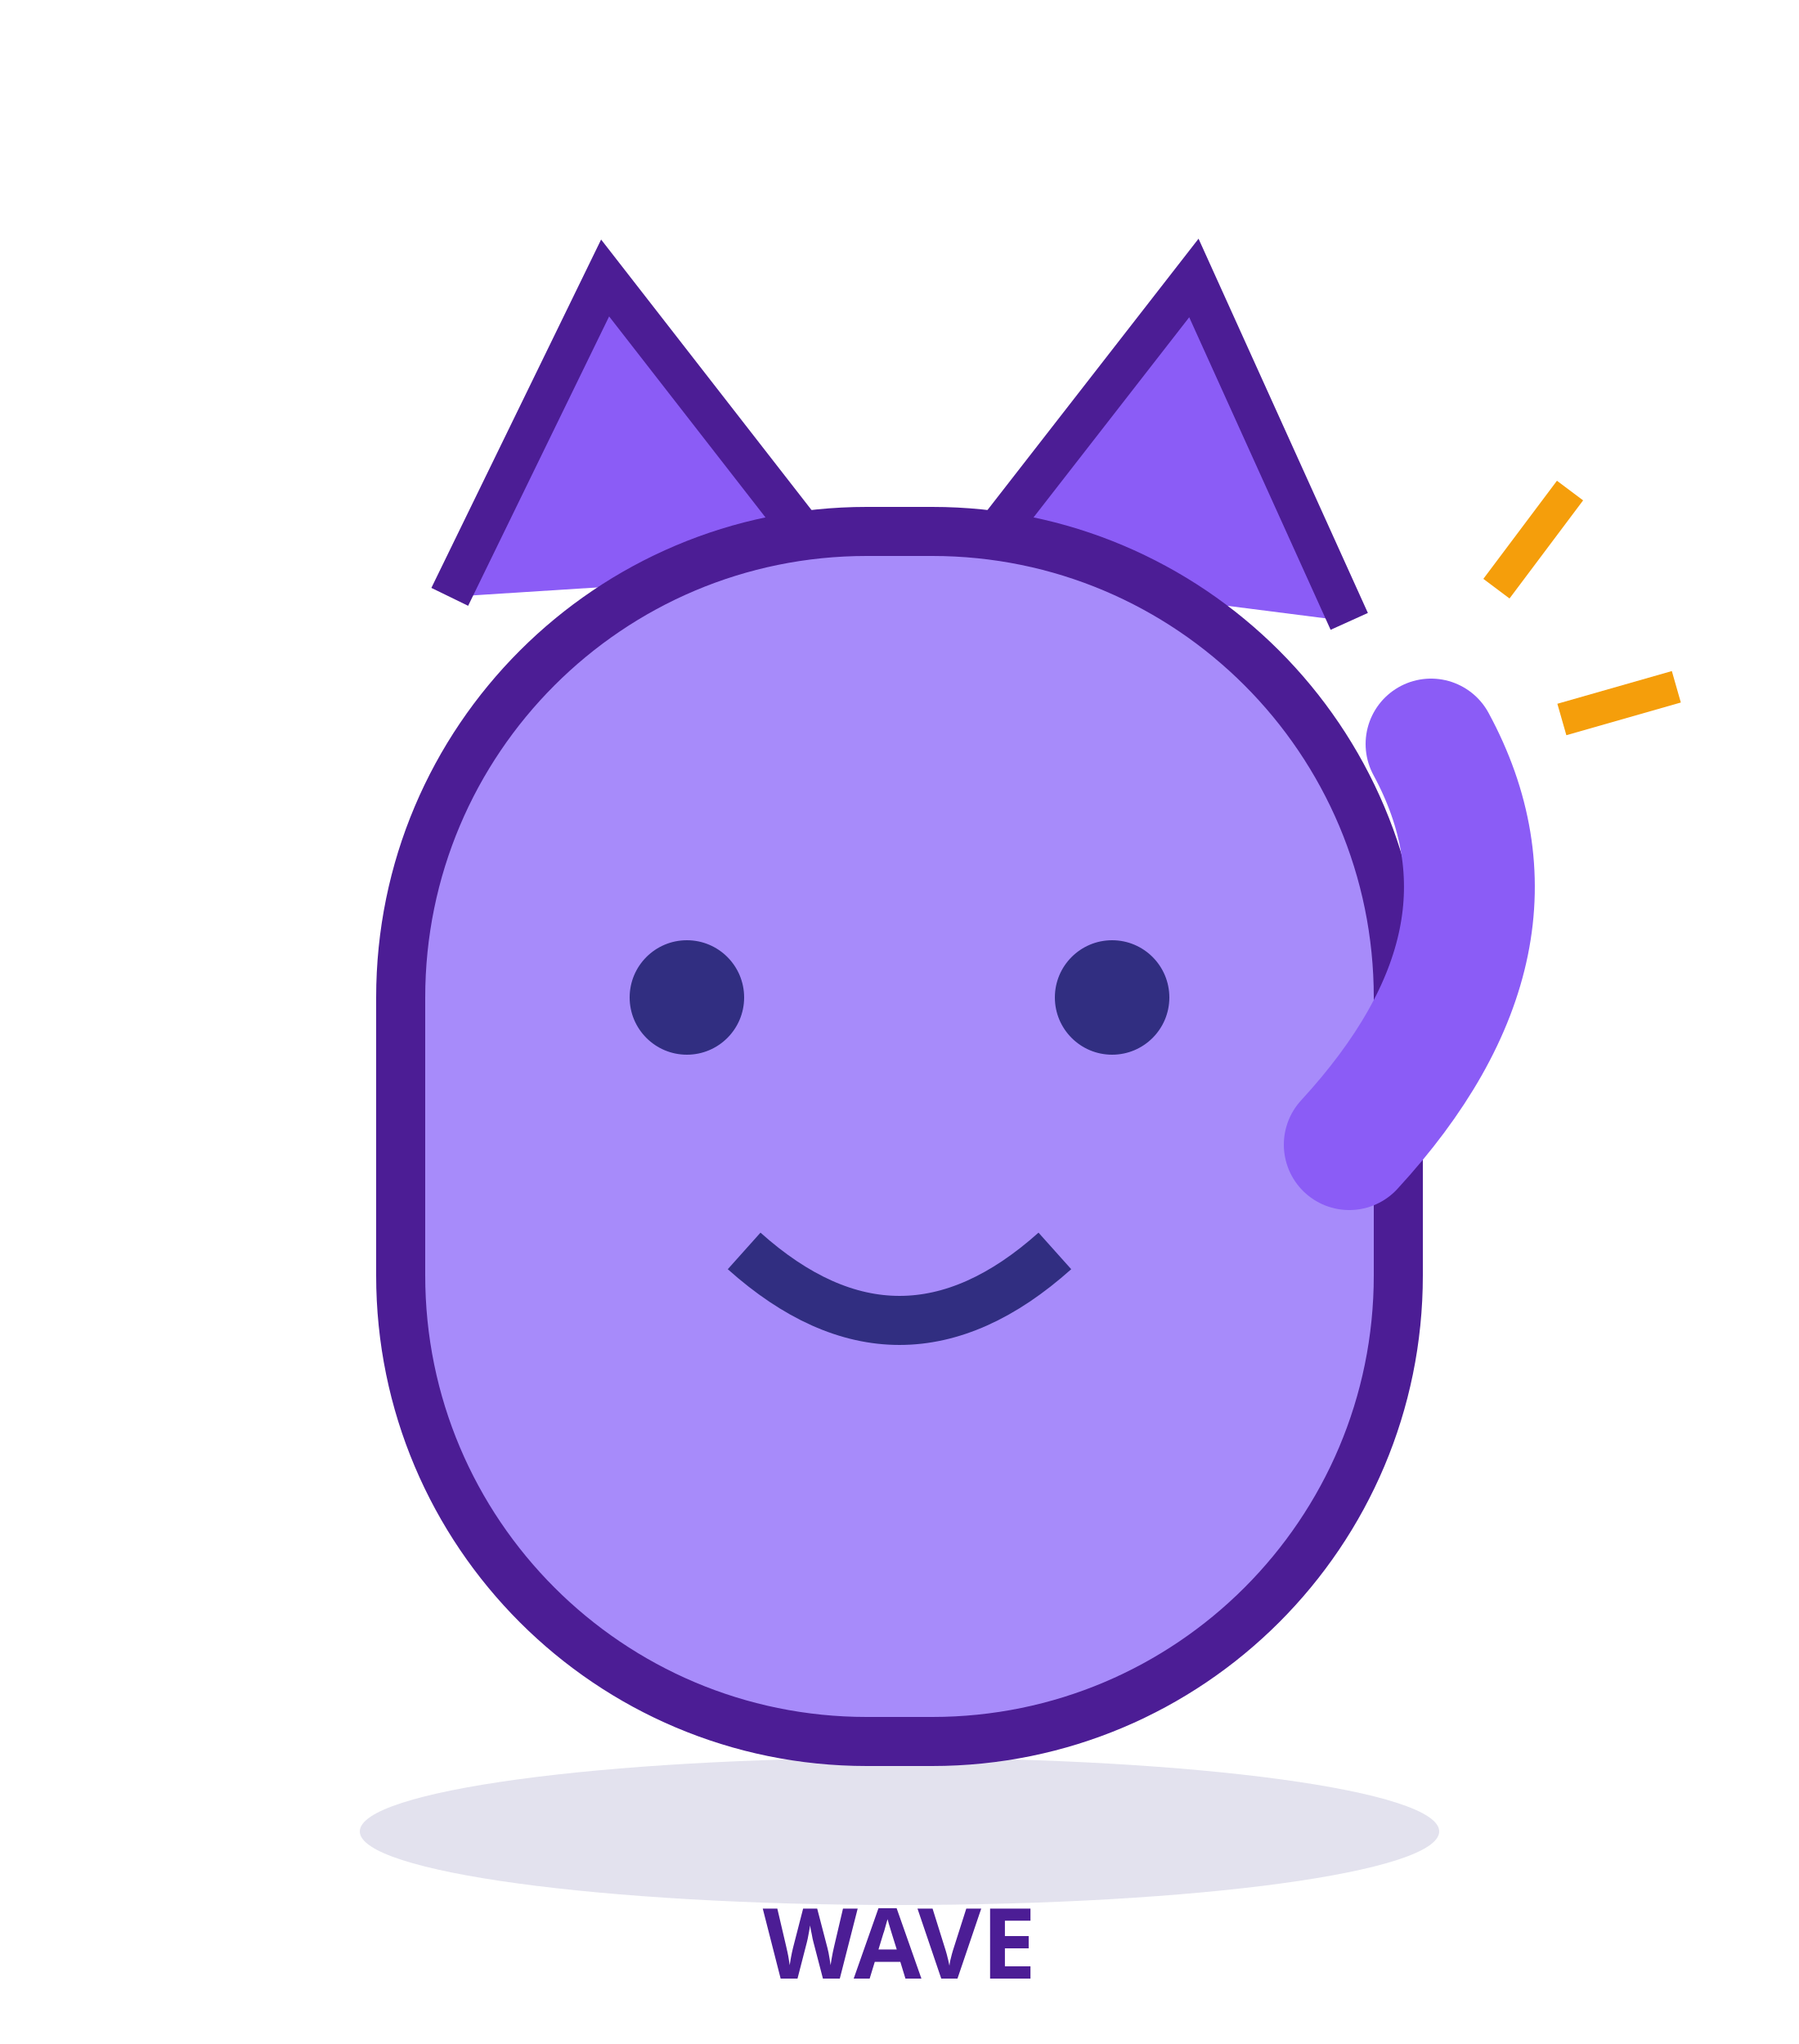
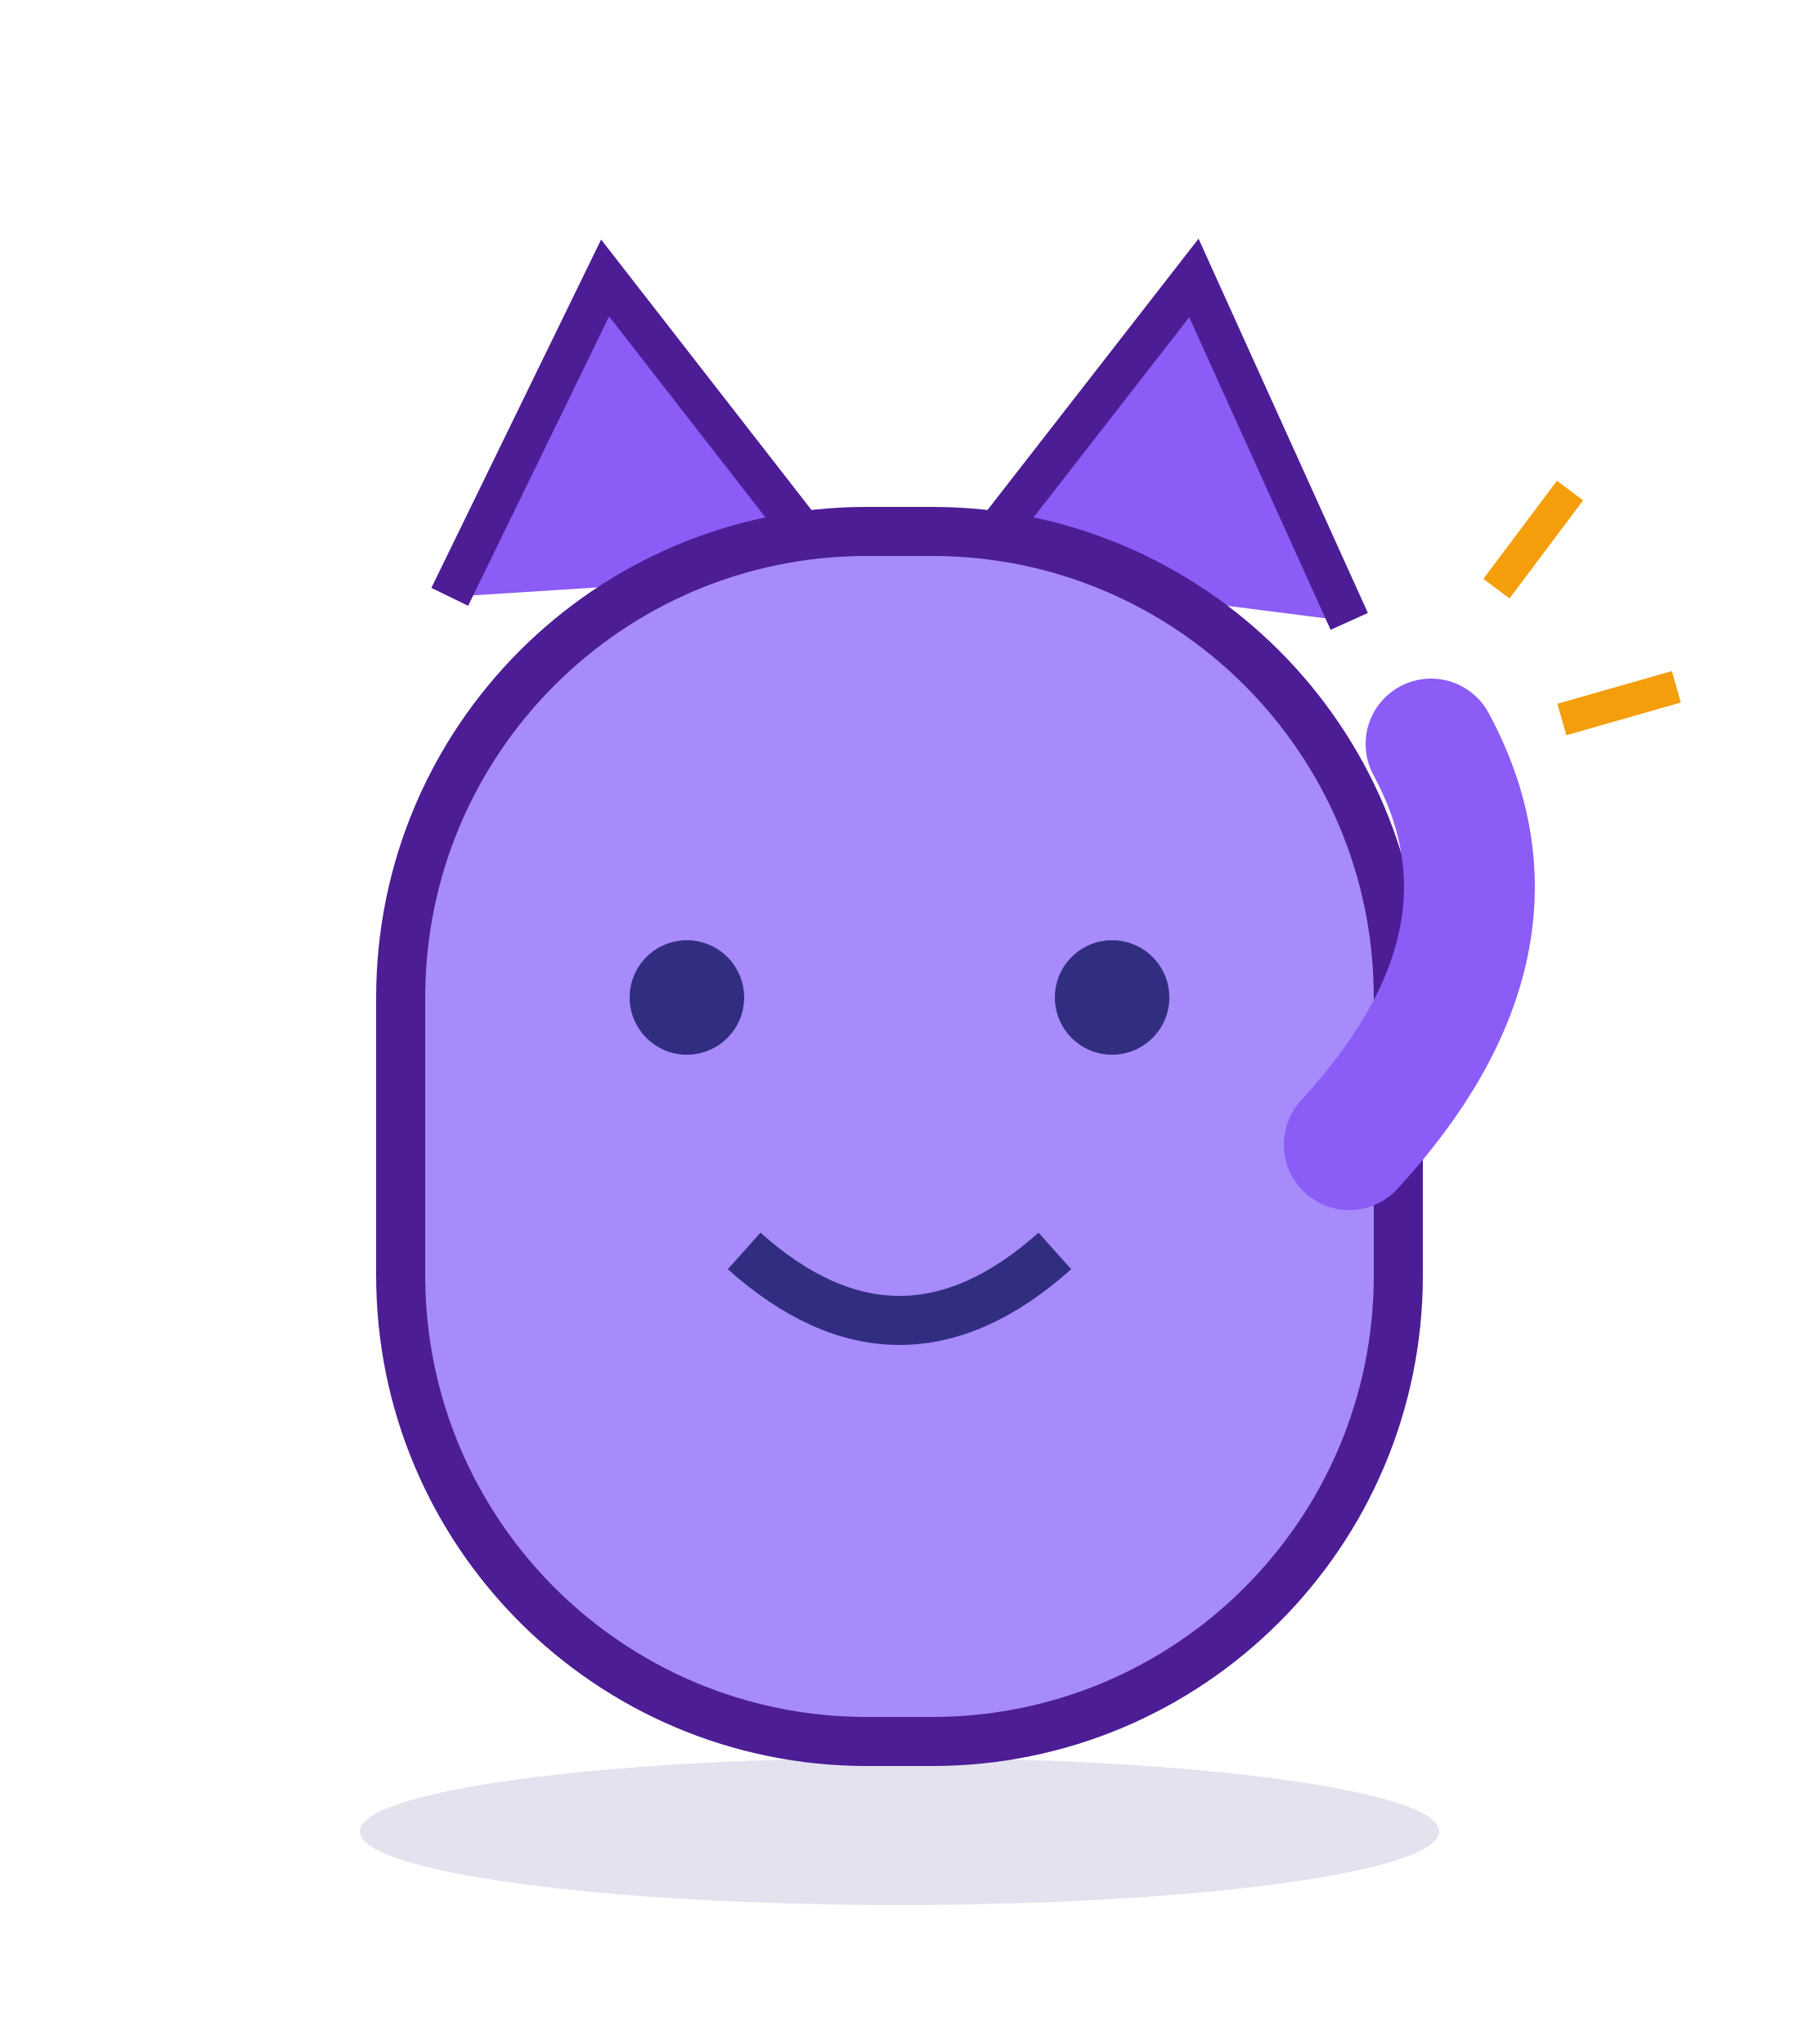
<svg xmlns="http://www.w3.org/2000/svg" viewBox="0 0 220 250">
  <ellipse cx="110" cy="224" rx="66" ry="9" fill="#312e81" opacity=".14" />
  <path d="M55 73 74 34l28 36M118 70l28-36 19 42" fill="#8b5cf6" stroke="#4c1d95" stroke-width="5" />
  <rect x="49" y="65" width="122" height="148" rx="57" fill="#a78bfa" stroke="#4c1d95" stroke-width="6" />
  <circle cx="84" cy="122" r="7" fill="#312e81" />
  <circle cx="136" cy="122" r="7" fill="#312e81" />
  <path d="M91 153q19 17 38 0" fill="none" stroke="#312e81" stroke-width="6" />
  <path d="M165 140q23-25 10-49" fill="none" stroke="#8b5cf6" stroke-width="16" stroke-linecap="round" />
  <path d="m183 72 9-12M191 88l14-4" stroke="#f59e0b" stroke-width="4" />
-   <text x="110" y="242" text-anchor="middle" font-family="system-ui" font-size="12" font-weight="700" fill="#4c1d95">WAVE</text>
</svg>
